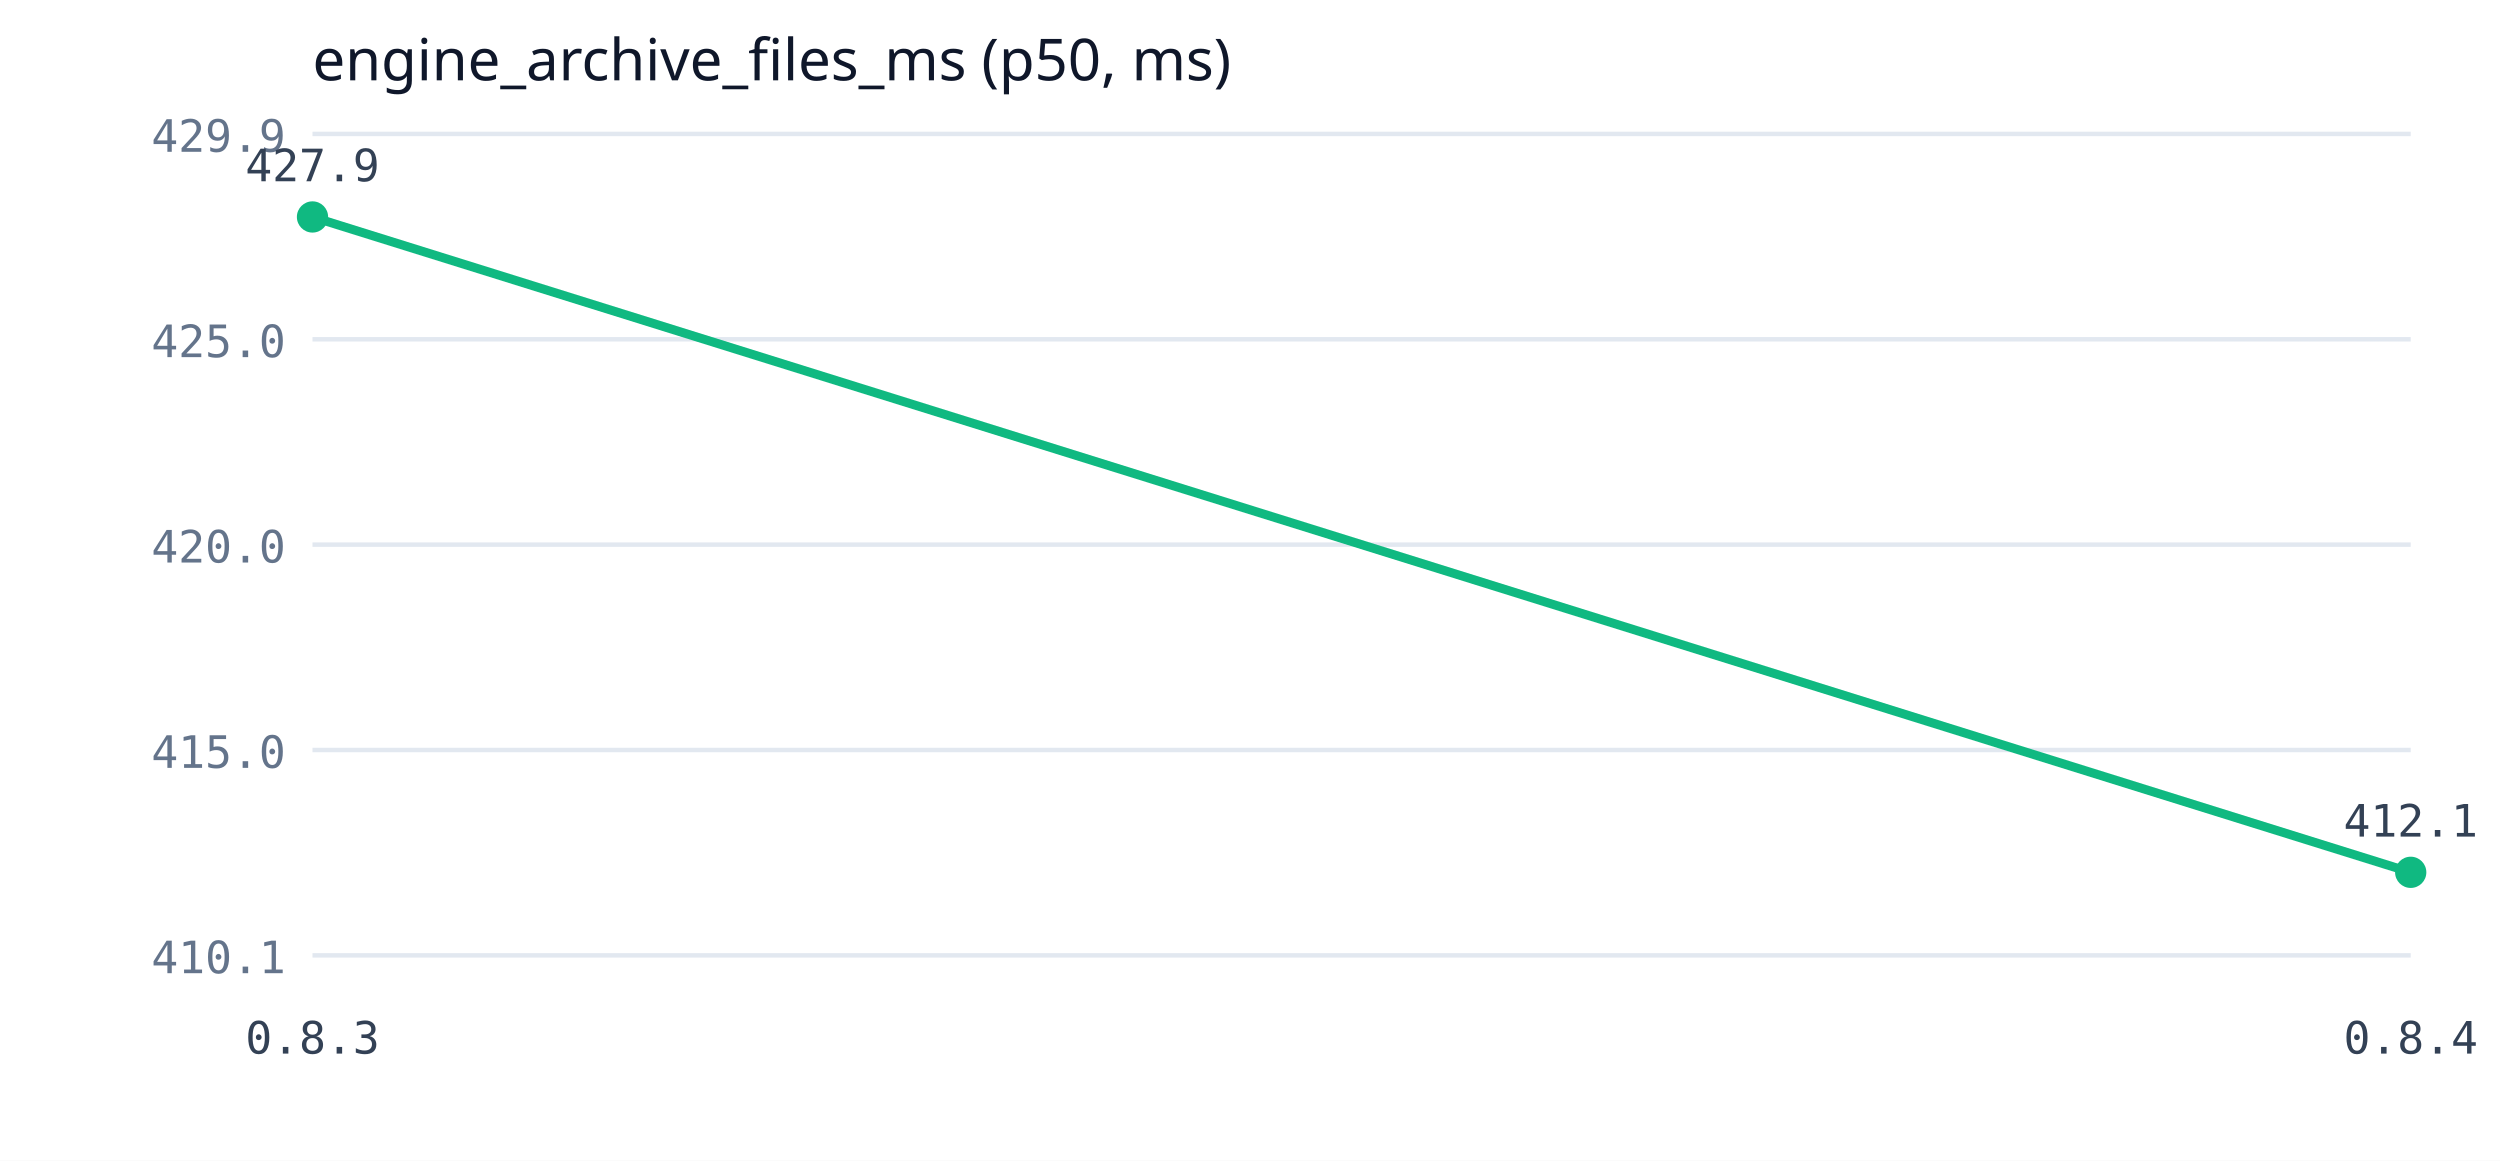
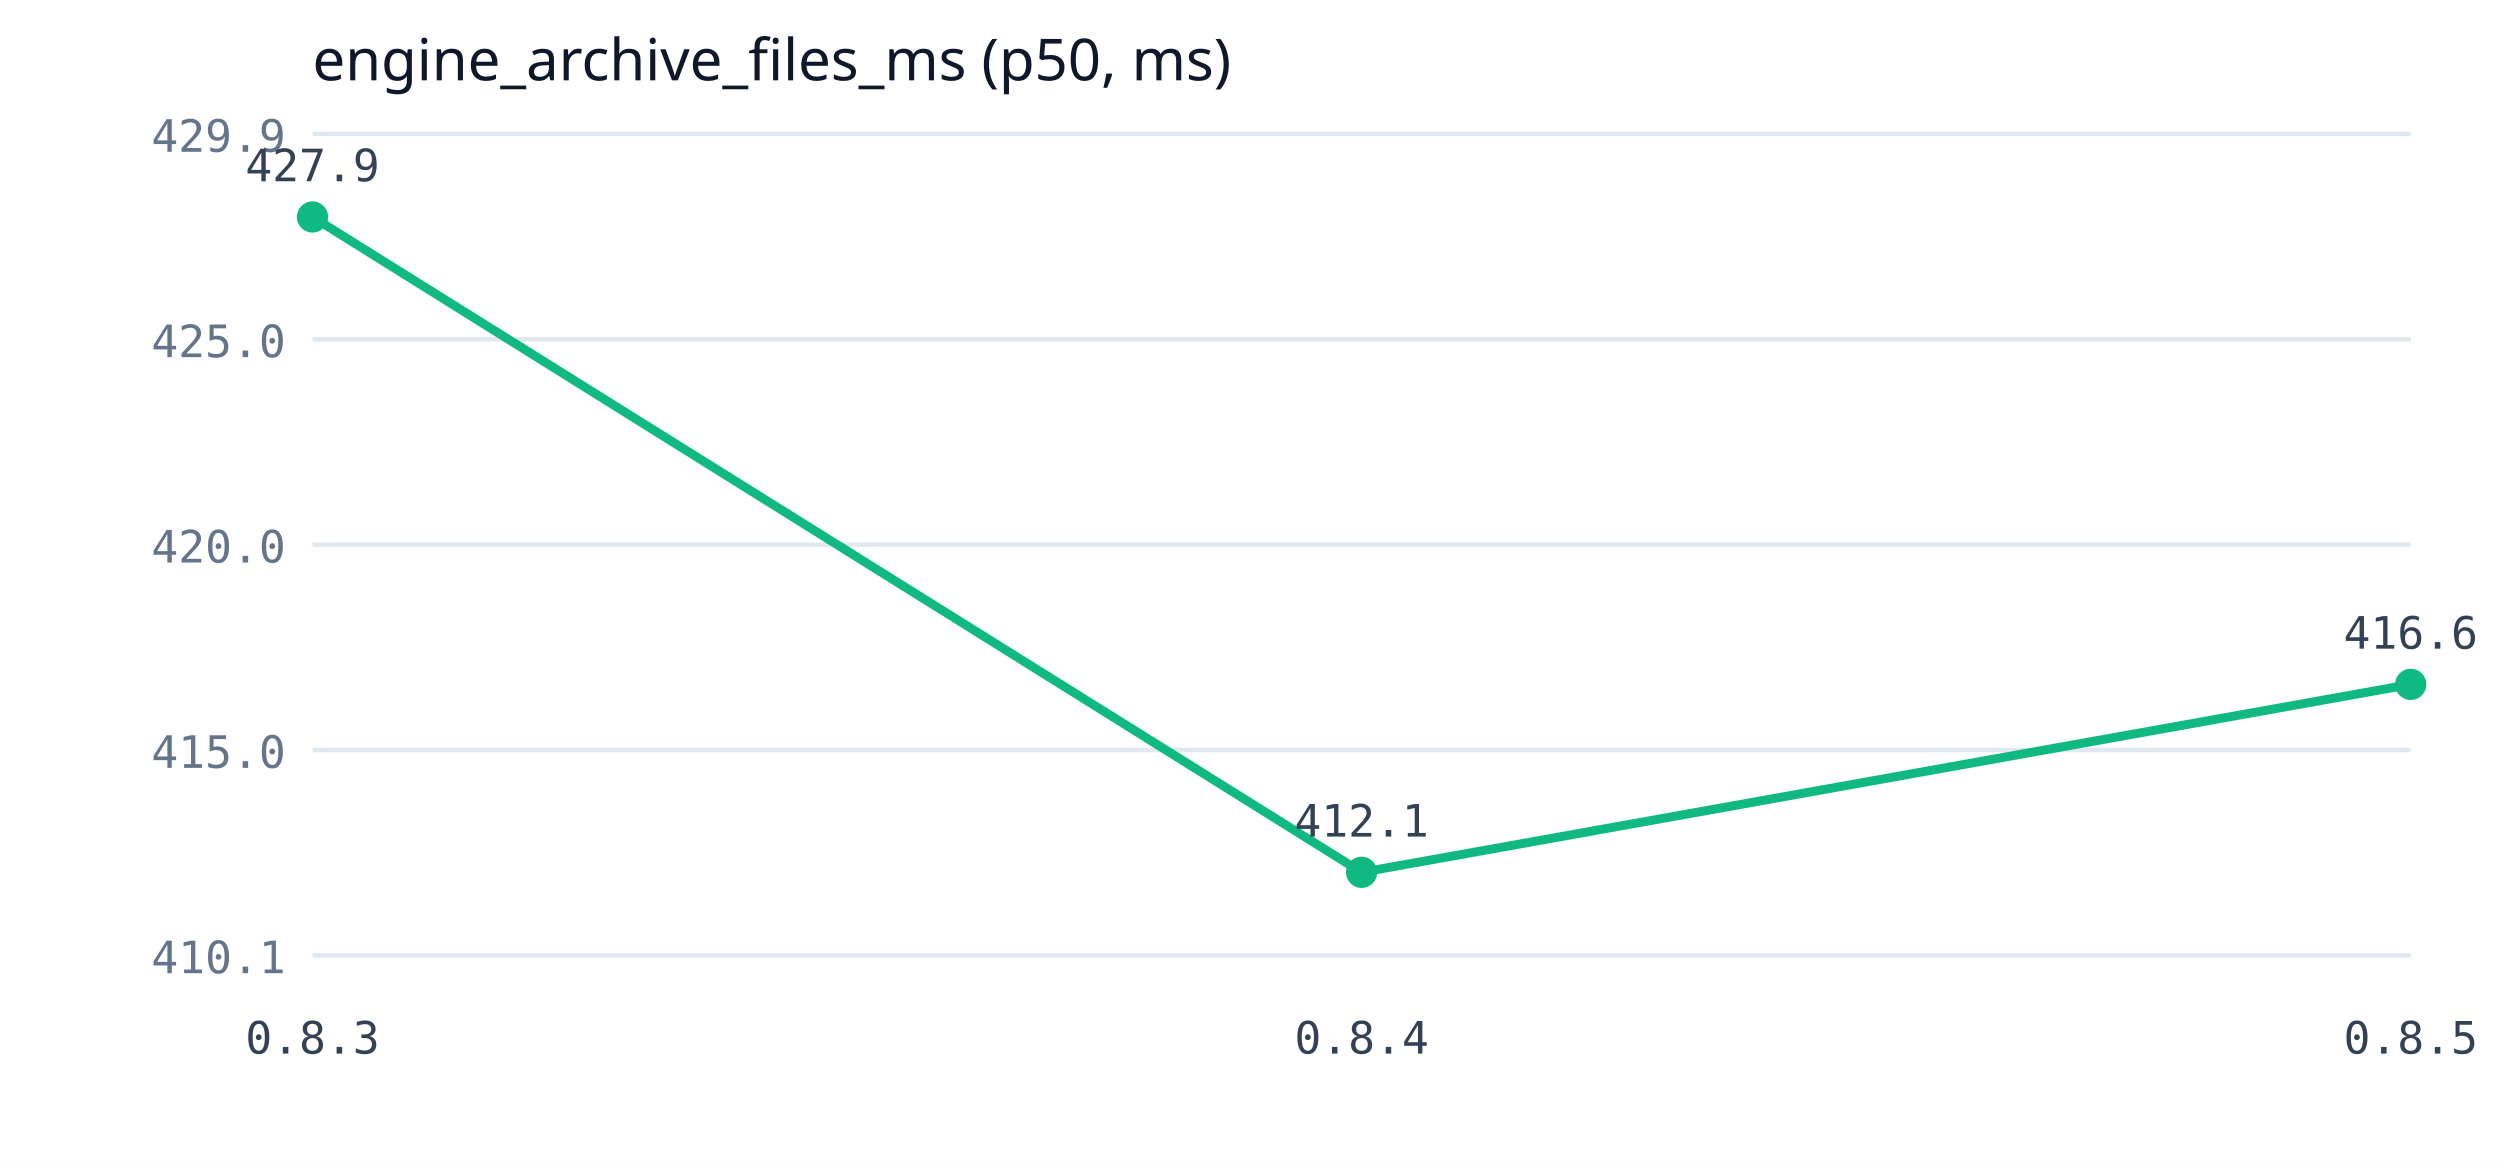
<svg xmlns="http://www.w3.org/2000/svg" width="560" height="260" viewBox="0 0 560 260">
  <rect width="560" height="260" fill="#ffffff" />
  <text x="70" y="18" font-family="Segoe UI" font-size="13" fill="#0f172a">engine_archive_files_ms (p50, ms)</text>
  <line x1="70" y1="214" x2="540" y2="214" stroke="#e2e8f0" stroke-width="1" />
  <text x="64" y="218" font-family="Consolas" font-size="10" fill="#64748b" text-anchor="end">410.1</text>
  <line x1="70" y1="168" x2="540" y2="168" stroke="#e2e8f0" stroke-width="1" />
  <text x="64" y="172" font-family="Consolas" font-size="10" fill="#64748b" text-anchor="end">415.0</text>
  <line x1="70" y1="122" x2="540" y2="122" stroke="#e2e8f0" stroke-width="1" />
  <text x="64" y="126" font-family="Consolas" font-size="10" fill="#64748b" text-anchor="end">420.0</text>
  <line x1="70" y1="76" x2="540" y2="76" stroke="#e2e8f0" stroke-width="1" />
  <text x="64" y="80" font-family="Consolas" font-size="10" fill="#64748b" text-anchor="end">425.0</text>
  <line x1="70" y1="30" x2="540" y2="30" stroke="#e2e8f0" stroke-width="1" />
  <text x="64" y="34" font-family="Consolas" font-size="10" fill="#64748b" text-anchor="end">429.9</text>
-   <polyline points="70,48.6 540,195.4" fill="none" stroke="#10b981" stroke-width="2" />
+   <polyline points="70,48.6 305,195.4 540,153.3" fill="none" stroke="#10b981" stroke-width="2" />
  <circle cx="70" cy="48.6" r="3.5" fill="#10b981" />
  <text x="70" y="40.6" font-family="Consolas" font-size="10" fill="#334155" text-anchor="middle">427.9</text>
  <text x="70" y="236" font-family="Consolas" font-size="10" fill="#334155" text-anchor="middle">0.8.3</text>
-   <circle cx="540" cy="195.4" r="3.5" fill="#10b981" />
-   <text x="540" y="187.4" font-family="Consolas" font-size="10" fill="#334155" text-anchor="middle">412.1</text>
-   <text x="540" y="236" font-family="Consolas" font-size="10" fill="#334155" text-anchor="middle">0.8.4</text>
+   <circle cx="305" cy="195.4" r="3.5" fill="#10b981" />
+   <text x="305" y="187.4" font-family="Consolas" font-size="10" fill="#334155" text-anchor="middle">412.1</text>
+   <text x="305" y="236" font-family="Consolas" font-size="10" fill="#334155" text-anchor="middle">0.8.4</text>
+   <circle cx="540" cy="153.3" r="3.5" fill="#10b981" />
+   <text x="540" y="145.3" font-family="Consolas" font-size="10" fill="#334155" text-anchor="middle">416.6</text>
+   <text x="540" y="236" font-family="Consolas" font-size="10" fill="#334155" text-anchor="middle">0.8.5</text>
</svg>
